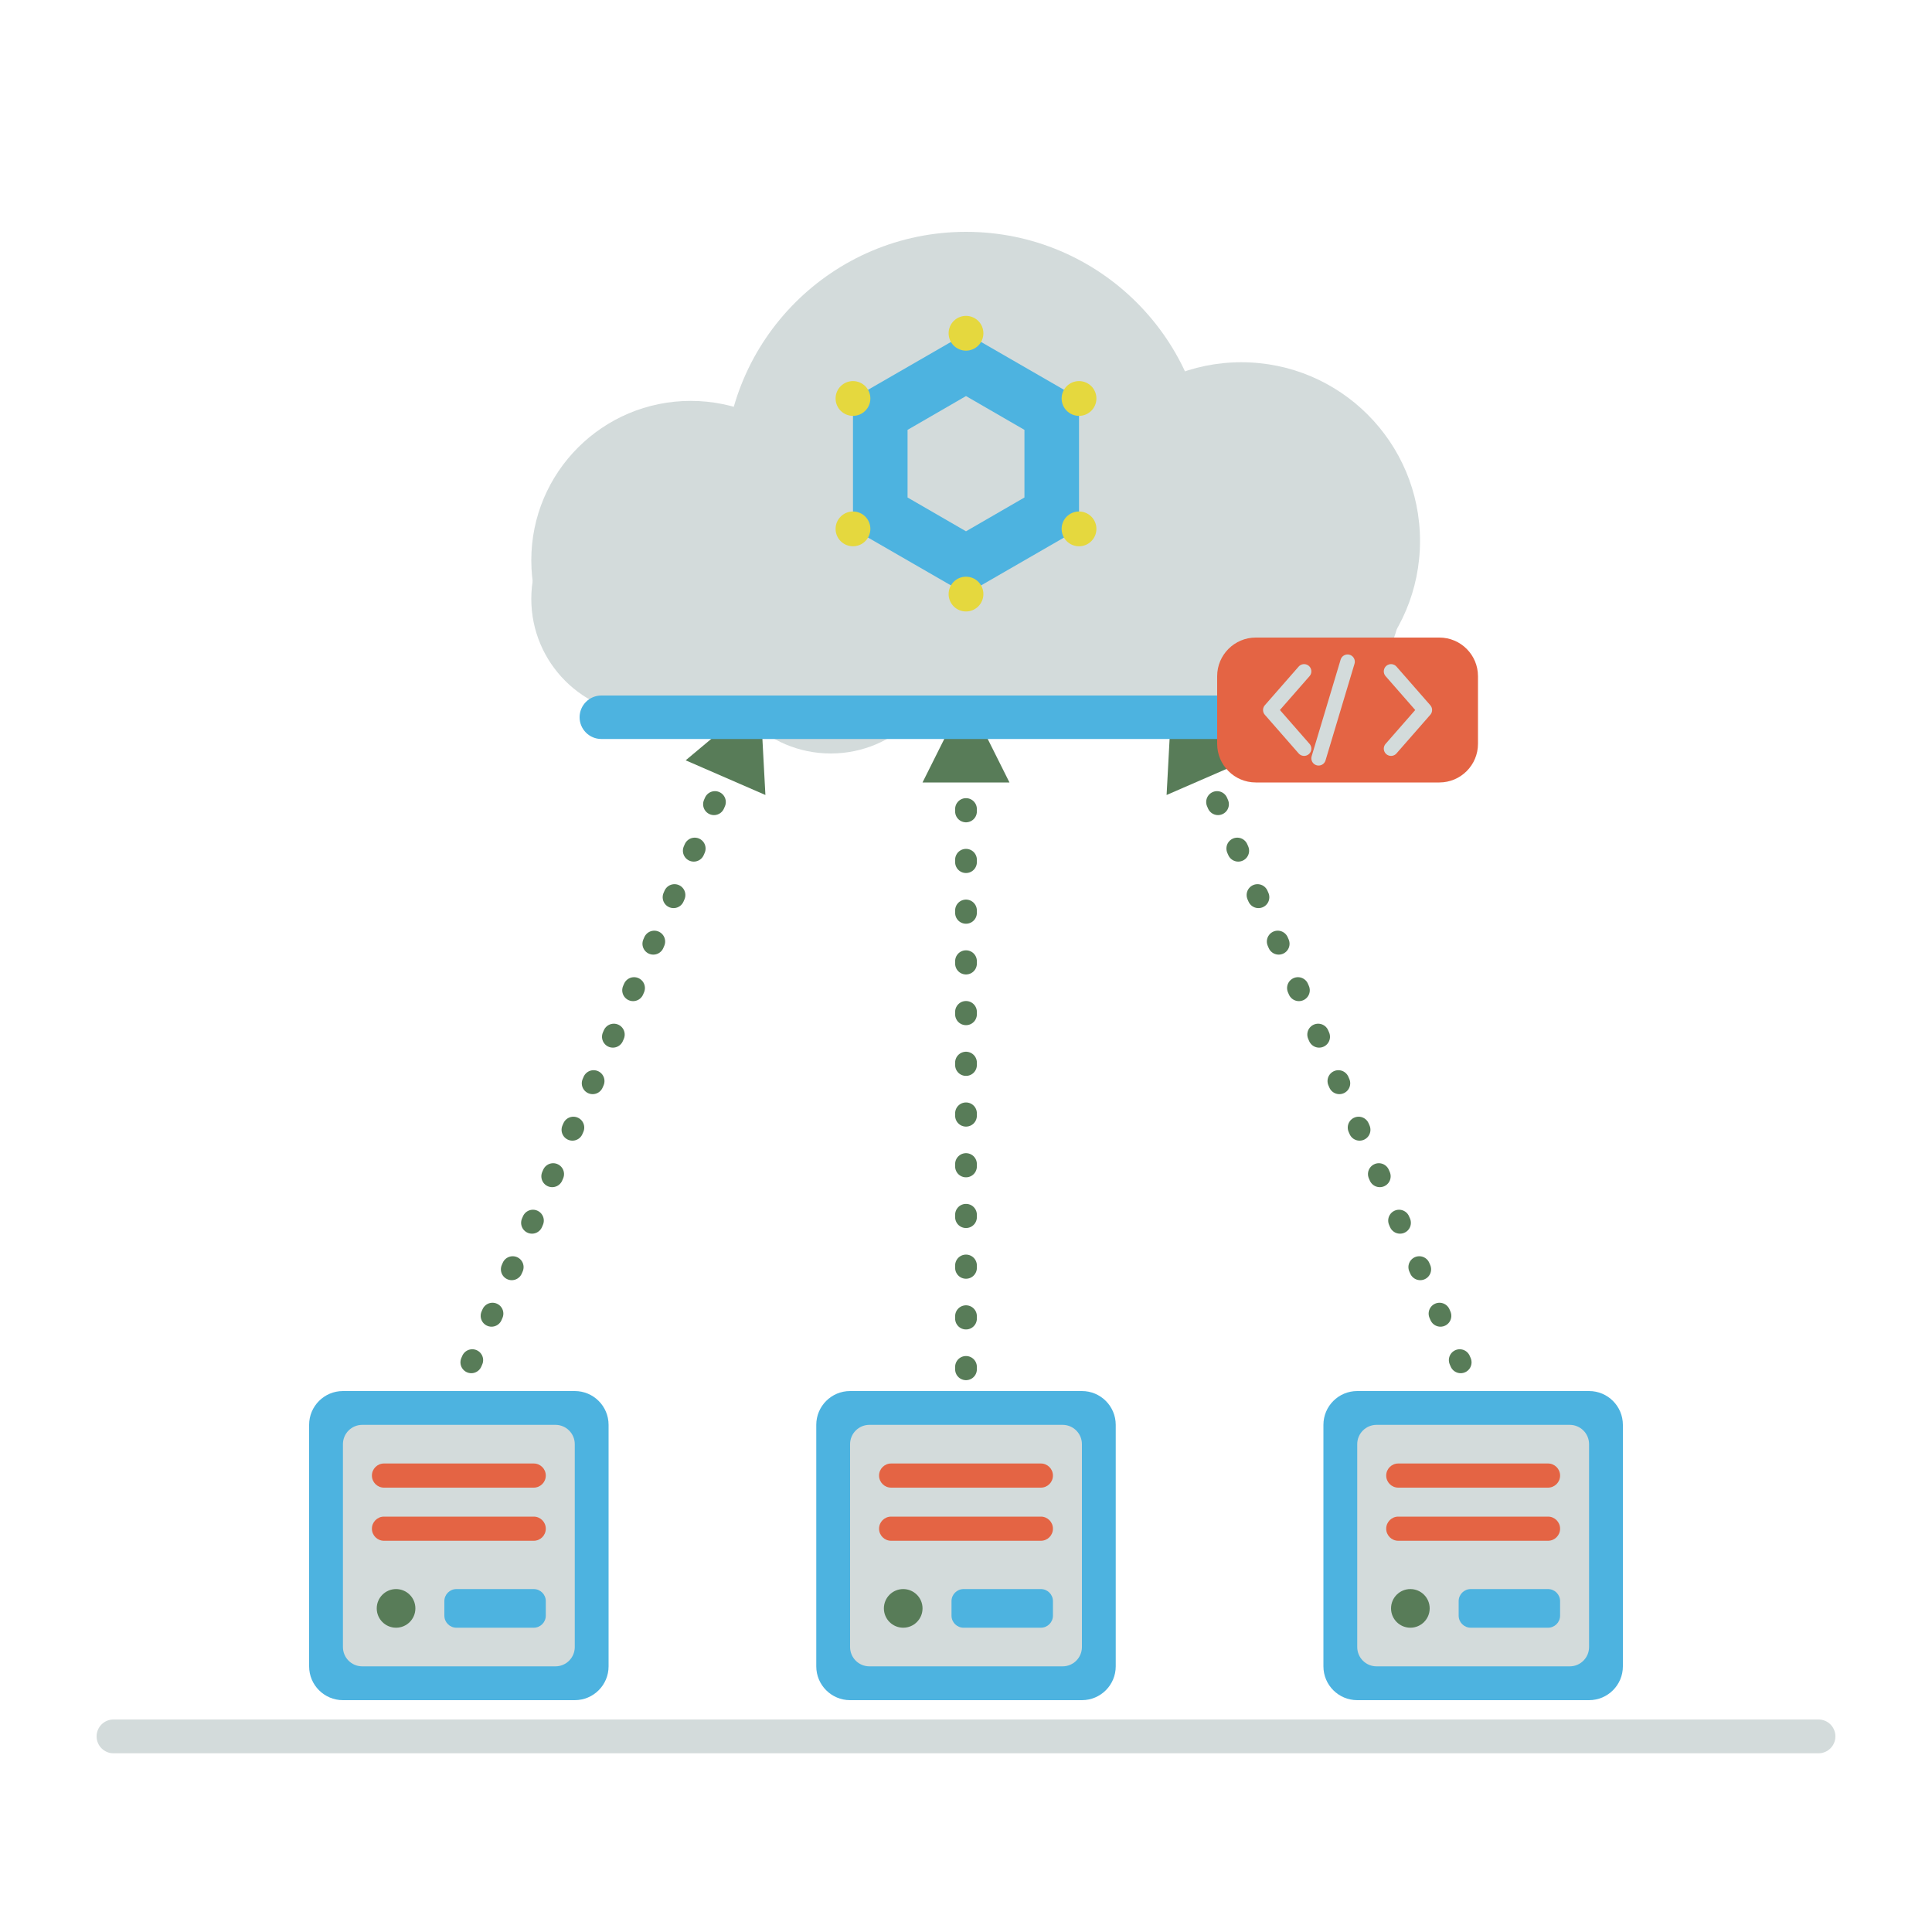
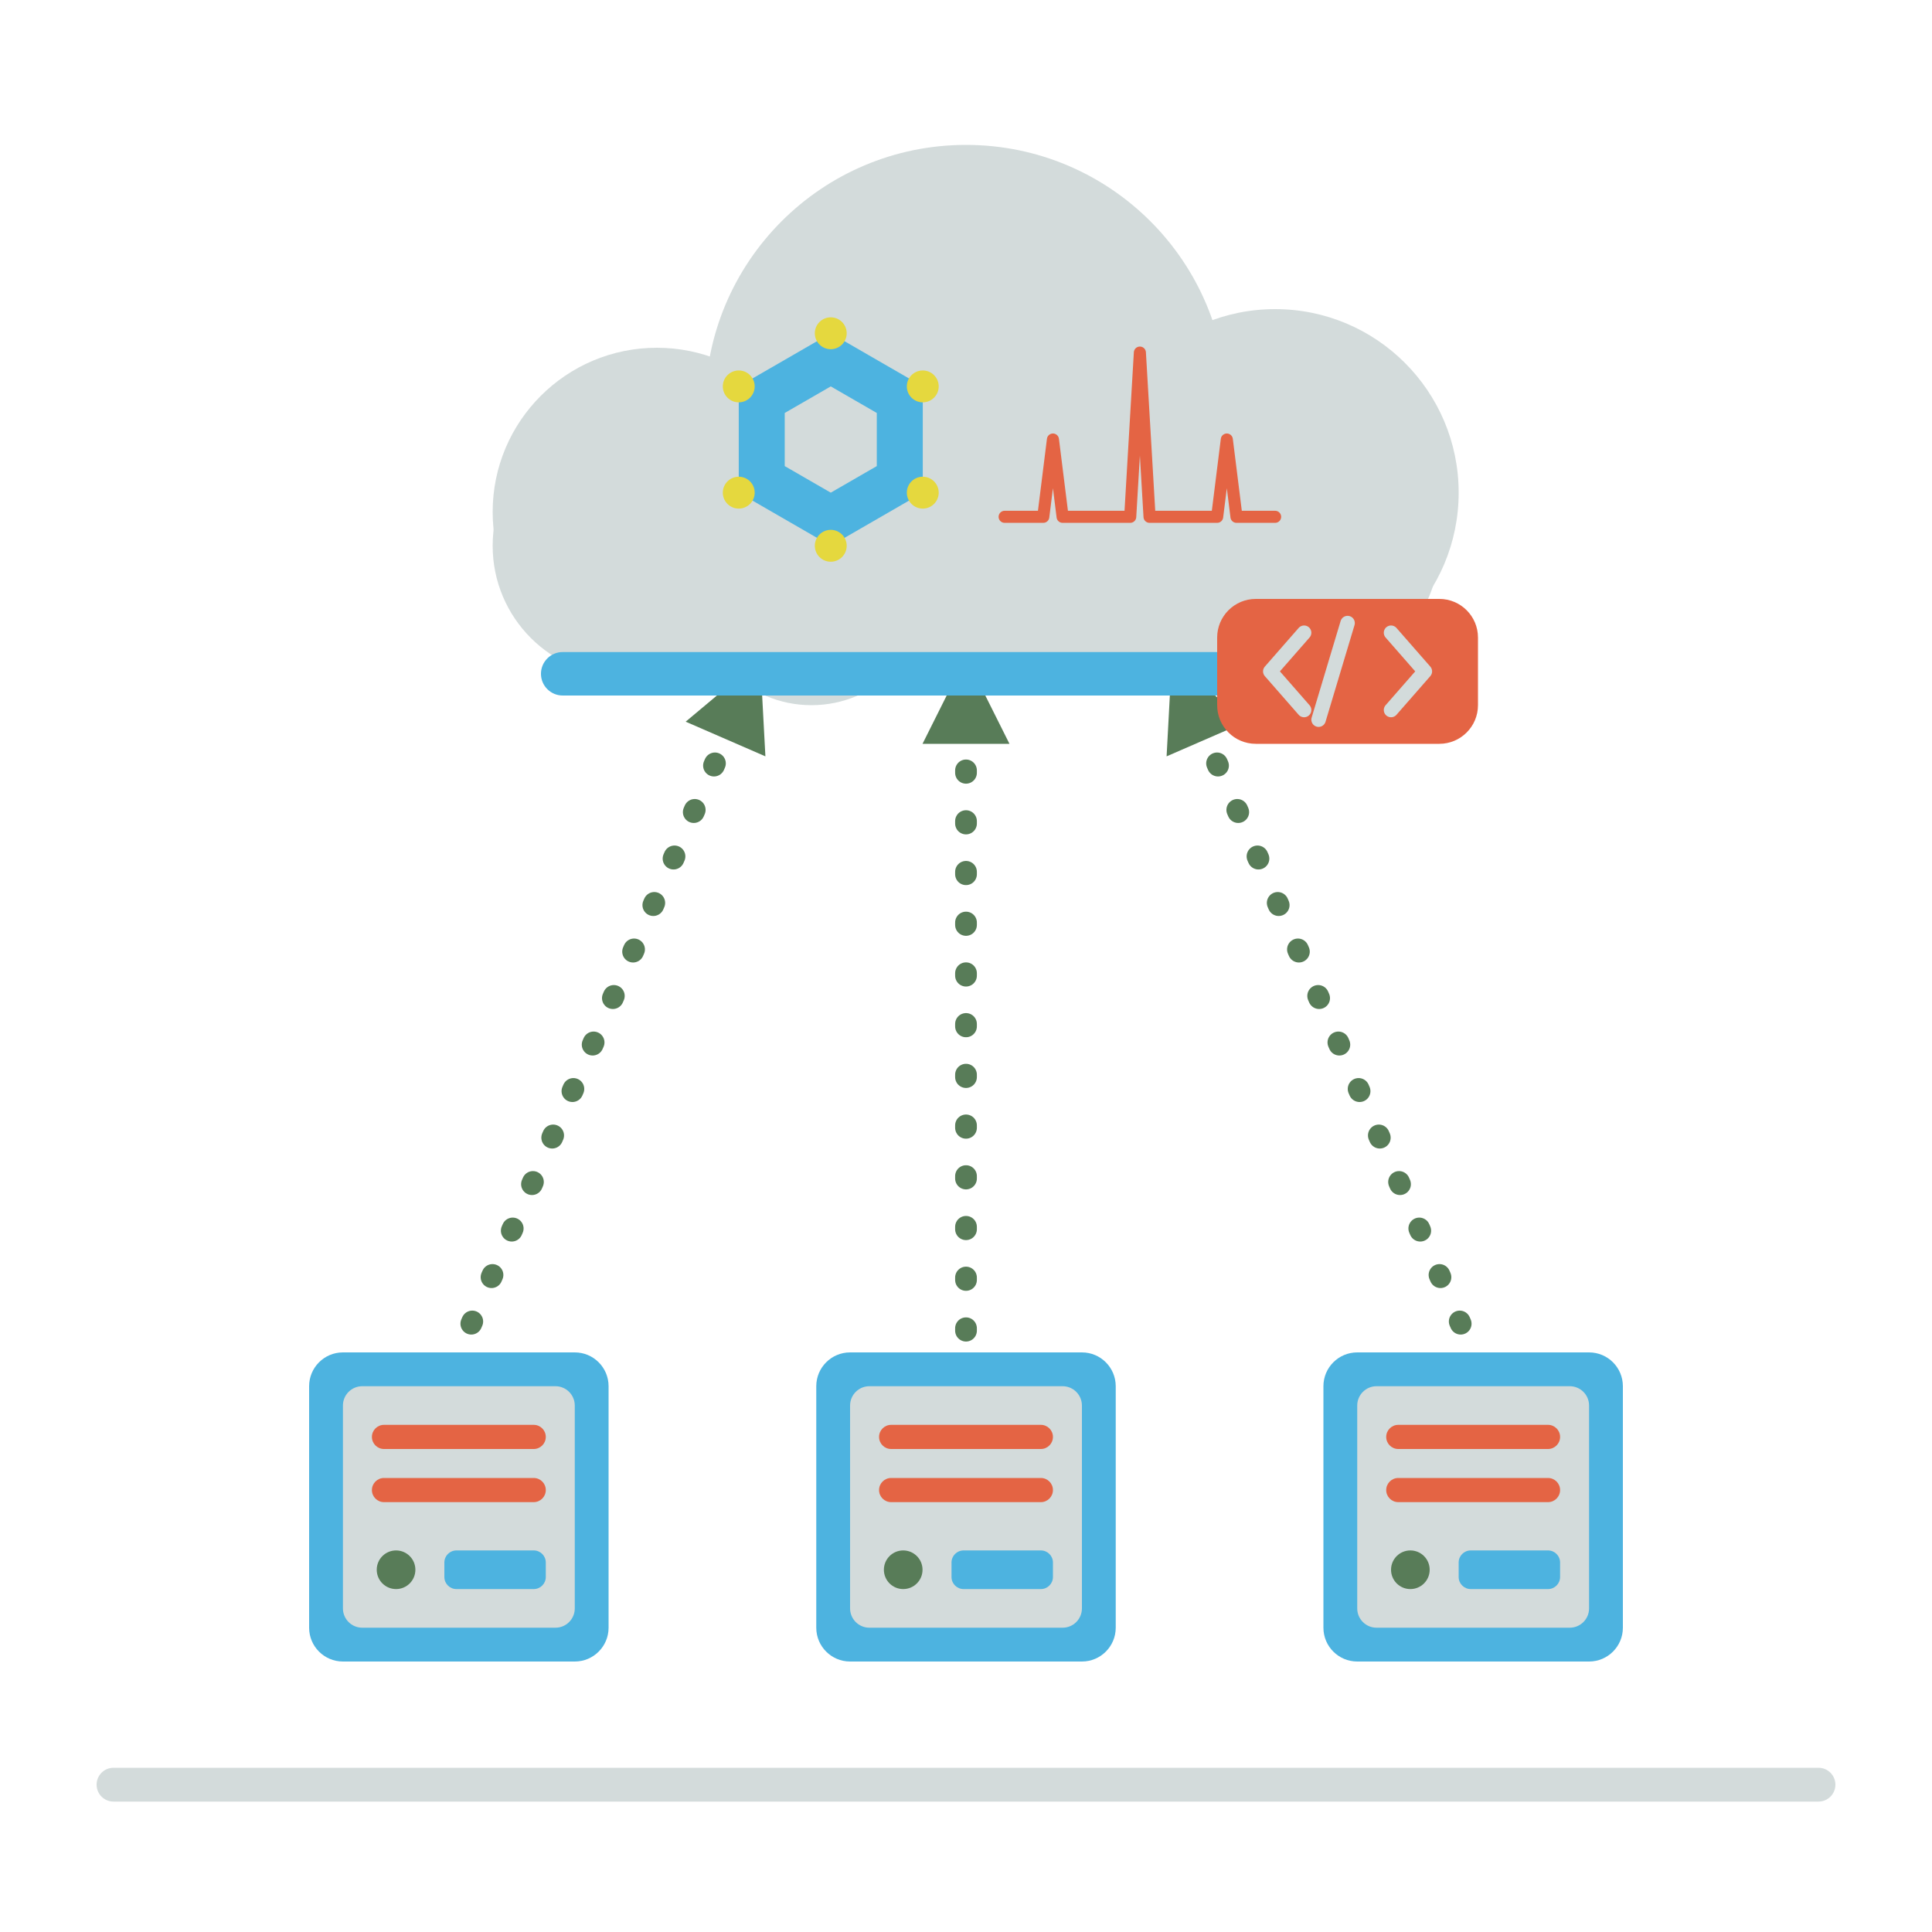
<svg xmlns="http://www.w3.org/2000/svg" id="svg" version="1.1" width="400" height="400" viewBox="0 0 400 400">
  <g id="svgg">
-     <rect x="20" y="356" width="360" height="7" rx="3.5" fill="#d3dbdb" />
-     <g fill="#587c58">
-       <g transform="translate(155 150) rotate(23.5)">
-         <path d="M0 -6 L-9 12 L9 12 Z" />
-         <line x1="0" y1="7" x2="0" y2="150" stroke="#587c58" stroke-width="4.5" stroke-linecap="round" stroke-dasharray="0.5 10" />
+     <rect x="20" y="366" width="360" height="7" rx="3.5" fill="#d3dbdb" />
+     <g transform="translate(0 -8)">
+       <g fill="#587c58">
+         <g transform="translate(155 150) rotate(23.5)">
+           <path d="M0 -6 L-9 12 L9 12 Z" />
+           <line x1="0" y1="7" x2="0" y2="150" stroke="#587c58" stroke-width="4.5" stroke-linecap="round" stroke-dasharray="0.5 10" />
+         </g>
+         <g transform="translate(200 150)">
+           <path d="M0 -6 L-9 12 L9 12 Z" />
+           <line x1="0" y1="7" x2="0" y2="138" stroke="#587c58" stroke-width="4.5" stroke-linecap="round" stroke-dasharray="0.5 10" />
+         </g>
+         <g transform="translate(245 150) rotate(-23.5)">
+           <path d="M0 -6 L-9 12 L9 12 Z" />
+           <line x1="0" y1="7" x2="0" y2="150" stroke="#587c58" stroke-width="4.5" stroke-linecap="round" stroke-dasharray="0.5 10" />
+         </g>
      </g>
-       <g transform="translate(200 150)">
-         <path d="M0 -6 L-9 12 L9 12 Z" />
-         <line x1="0" y1="7" x2="0" y2="138" stroke="#587c58" stroke-width="4.5" stroke-linecap="round" stroke-dasharray="0.5 10" />
+       <g fill="#d3dbdb">
+         <circle cx="200" cy="92" r="54" />
+         <circle cx="136" cy="114" r="34" />
+         <circle cx="264" cy="110" r="38" />
+         <circle cx="168" cy="130" r="24" />
+         <rect x="102" y="94" width="196" height="54" rx="27" />
      </g>
-       <g transform="translate(245 150) rotate(-23.5)">
-         <path d="M0 -6 L-9 12 L9 12 Z" />
-         <line x1="0" y1="7" x2="0" y2="150" stroke="#587c58" stroke-width="4.5" stroke-linecap="round" stroke-dasharray="0.5 10" />
+       <rect x="112" y="143" width="176" height="9" rx="4.5" fill="#4db3e0" />
+       <path d="M172 77 L191.05 88 L191.05 110 L172 121 L152.95 110 L152.95 88 Z M172 88 L181.53 93.5 L181.53 104.5 L172 110 L162.47 104.5 L162.47 93.5 Z" fill="#4db3e0" fill-rule="evenodd" />
+       <g fill="#e5d83e">
+         <circle cx="172" cy="77" r="3.3" />
+         <circle cx="191.05" cy="88" r="3.3" />
+         <circle cx="191.05" cy="110" r="3.3" />
+         <circle cx="172" cy="121" r="3.3" />
+         <circle cx="152.95" cy="110" r="3.3" />
+         <circle cx="152.95" cy="88" r="3.3" />
      </g>
-     </g>
-     <g fill="#d3dbdb">
-       <circle cx="200" cy="98" r="50" />
-       <circle cx="143" cy="116" r="33" />
-       <circle cx="257" cy="112" r="37" />
-       <circle cx="172" cy="132" r="24" />
-       <rect x="110" y="100" width="180" height="48" rx="24" />
-     </g>
-     <rect x="120" y="144" width="160" height="9" rx="4.5" fill="#4db3e0" />
-     <path d="M200 69 L223.4 82.5 L223.4 109.5 L200 123 L176.6 109.5 L176.6 82.5 Z M200 82 L212.1 89 L212.1 103 L200 110 L187.9 103 L187.9 89 Z" fill="#4db3e0" fill-rule="evenodd" />
-     <g fill="#e5d83e">
-       <circle cx="200" cy="69" r="3.6" />
-       <circle cx="223.4" cy="82.5" r="3.6" />
-       <circle cx="223.4" cy="109.5" r="3.6" />
-       <circle cx="200" cy="123" r="3.6" />
-       <circle cx="176.6" cy="109.5" r="3.6" />
-       <circle cx="176.6" cy="82.5" r="3.6" />
-     </g>
-     <rect x="252" y="132" width="54" height="30" rx="8" fill="#e46444" />
-     <g fill="none" stroke="#d3dbdb" stroke-width="3" stroke-linecap="round" stroke-linejoin="round">
-       <path d="M270 139 L263 147 L270 155" />
-       <path d="M279 137 L273 157" />
-       <path d="M288 139 L295 147 L288 155" />
-     </g>
-     <g id="nomad-servers">
-       <g transform="translate(64 288)">
-         <rect x="0" y="0" width="62" height="64" rx="7" fill="#4db3e0" />
-         <rect x="7" y="7" width="48" height="50" rx="4" fill="#d3dbdb" />
-         <rect x="13" y="15" width="36" height="5" rx="2.5" fill="#e46444" />
-         <rect x="13" y="26" width="36" height="5" rx="2.5" fill="#e46444" />
-         <circle cx="18" cy="45" r="4" fill="#587c58" />
-         <rect x="28" y="41" width="21" height="8" rx="2.5" fill="#4db3e0" />
+       <path d="M208 115 L216 115 L218 99 L220 115 L234 115 L236 81 L238 115 L252 115 L254 99 L256 115 L264 115" fill="none" stroke="#e46444" stroke-width="2.5" stroke-linecap="round" stroke-linejoin="round" />
+       <rect x="252" y="132" width="54" height="30" rx="8" fill="#e46444" />
+       <g fill="none" stroke="#d3dbdb" stroke-width="3" stroke-linecap="round" stroke-linejoin="round">
+         <path d="M270 139 L263 147 L270 155" />
+         <path d="M279 137 L273 157" />
+         <path d="M288 139 L295 147 L288 155" />
      </g>
-       <g transform="translate(169 288)">
-         <rect x="0" y="0" width="62" height="64" rx="7" fill="#4db3e0" />
-         <rect x="7" y="7" width="48" height="50" rx="4" fill="#d3dbdb" />
-         <rect x="13" y="15" width="36" height="5" rx="2.5" fill="#e46444" />
-         <rect x="13" y="26" width="36" height="5" rx="2.5" fill="#e46444" />
-         <circle cx="18" cy="45" r="4" fill="#587c58" />
-         <rect x="28" y="41" width="21" height="8" rx="2.5" fill="#4db3e0" />
-       </g>
-       <g transform="translate(274 288)">
-         <rect x="0" y="0" width="62" height="64" rx="7" fill="#4db3e0" />
-         <rect x="7" y="7" width="48" height="50" rx="4" fill="#d3dbdb" />
-         <rect x="13" y="15" width="36" height="5" rx="2.5" fill="#e46444" />
-         <rect x="13" y="26" width="36" height="5" rx="2.5" fill="#e46444" />
-         <circle cx="18" cy="45" r="4" fill="#587c58" />
-         <rect x="28" y="41" width="21" height="8" rx="2.5" fill="#4db3e0" />
+       <g id="nomad-servers">
+         <g transform="translate(64 288)">
+           <rect x="0" y="0" width="62" height="64" rx="7" fill="#4db3e0" />
+           <rect x="7" y="7" width="48" height="50" rx="4" fill="#d3dbdb" />
+           <rect x="13" y="15" width="36" height="5" rx="2.5" fill="#e46444" />
+           <rect x="13" y="26" width="36" height="5" rx="2.5" fill="#e46444" />
+           <circle cx="18" cy="45" r="4" fill="#587c58" />
+           <rect x="28" y="41" width="21" height="8" rx="2.5" fill="#4db3e0" />
+         </g>
+         <g transform="translate(169 288)">
+           <rect x="0" y="0" width="62" height="64" rx="7" fill="#4db3e0" />
+           <rect x="7" y="7" width="48" height="50" rx="4" fill="#d3dbdb" />
+           <rect x="13" y="15" width="36" height="5" rx="2.5" fill="#e46444" />
+           <rect x="13" y="26" width="36" height="5" rx="2.5" fill="#e46444" />
+           <circle cx="18" cy="45" r="4" fill="#587c58" />
+           <rect x="28" y="41" width="21" height="8" rx="2.5" fill="#4db3e0" />
+         </g>
+         <g transform="translate(274 288)">
+           <rect x="0" y="0" width="62" height="64" rx="7" fill="#4db3e0" />
+           <rect x="7" y="7" width="48" height="50" rx="4" fill="#d3dbdb" />
+           <rect x="13" y="15" width="36" height="5" rx="2.5" fill="#e46444" />
+           <rect x="13" y="26" width="36" height="5" rx="2.5" fill="#e46444" />
+           <circle cx="18" cy="45" r="4" fill="#587c58" />
+           <rect x="28" y="41" width="21" height="8" rx="2.5" fill="#4db3e0" />
+         </g>
      </g>
    </g>
  </g>
</svg>
